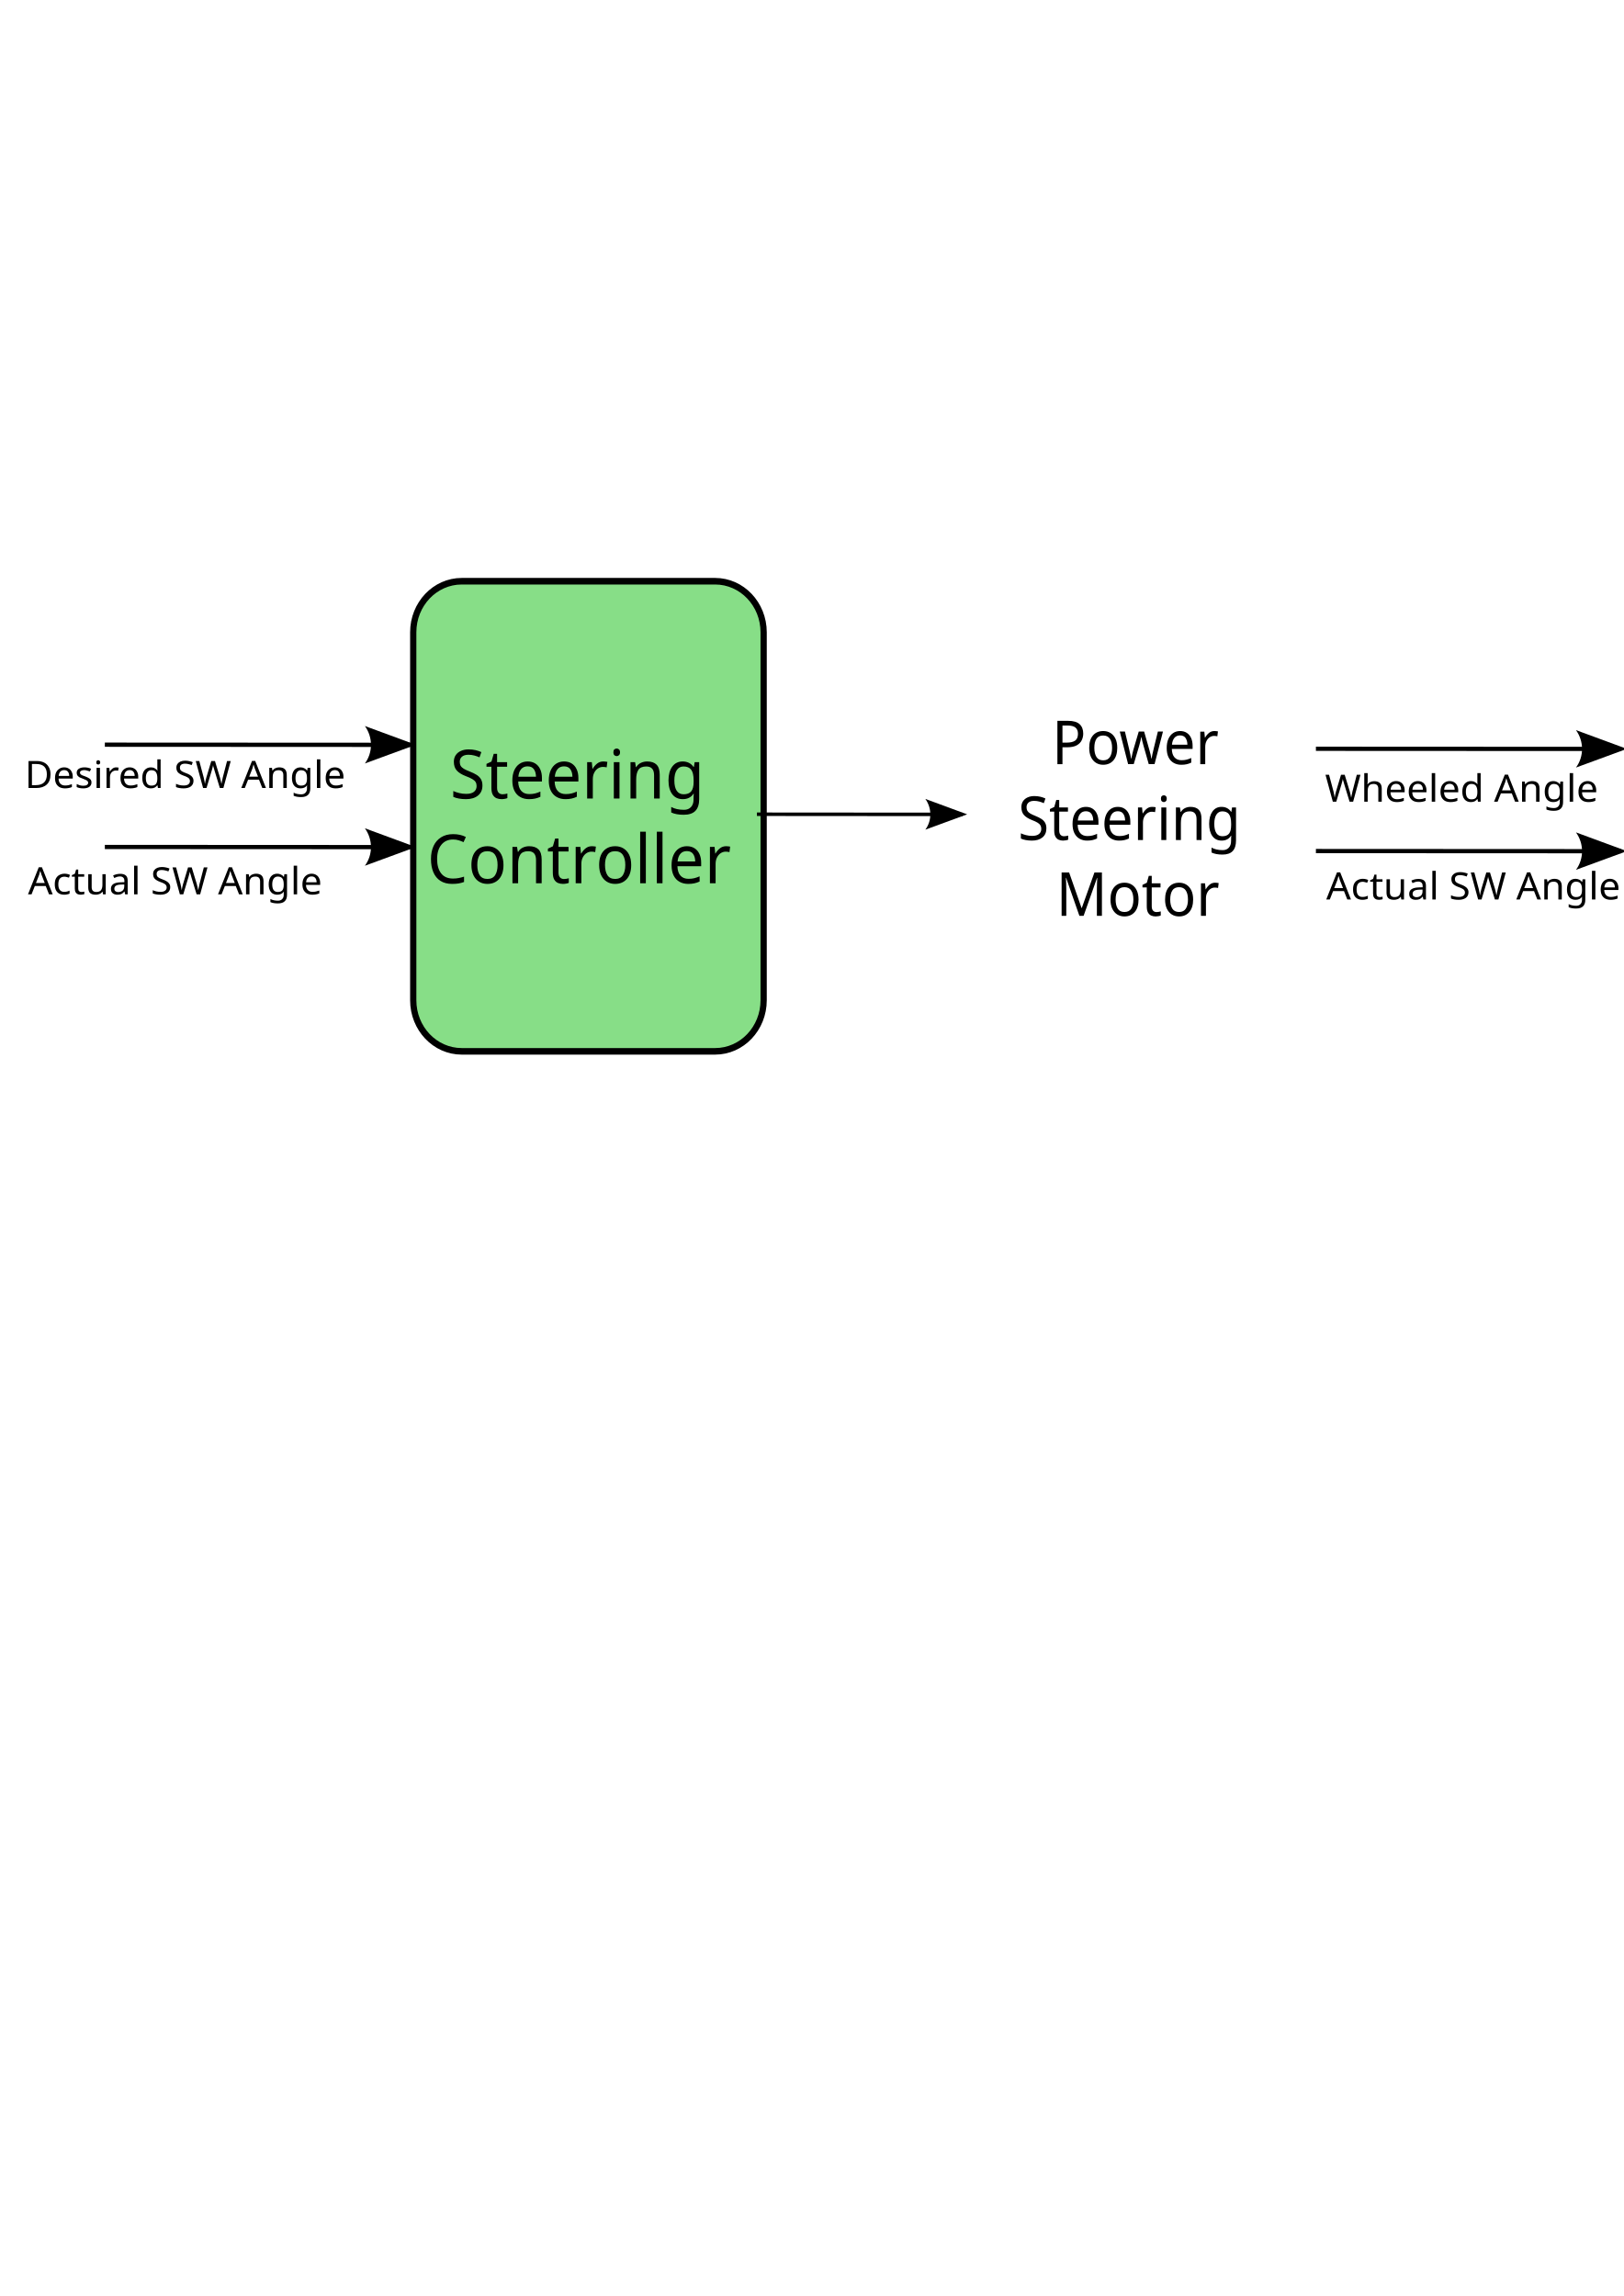
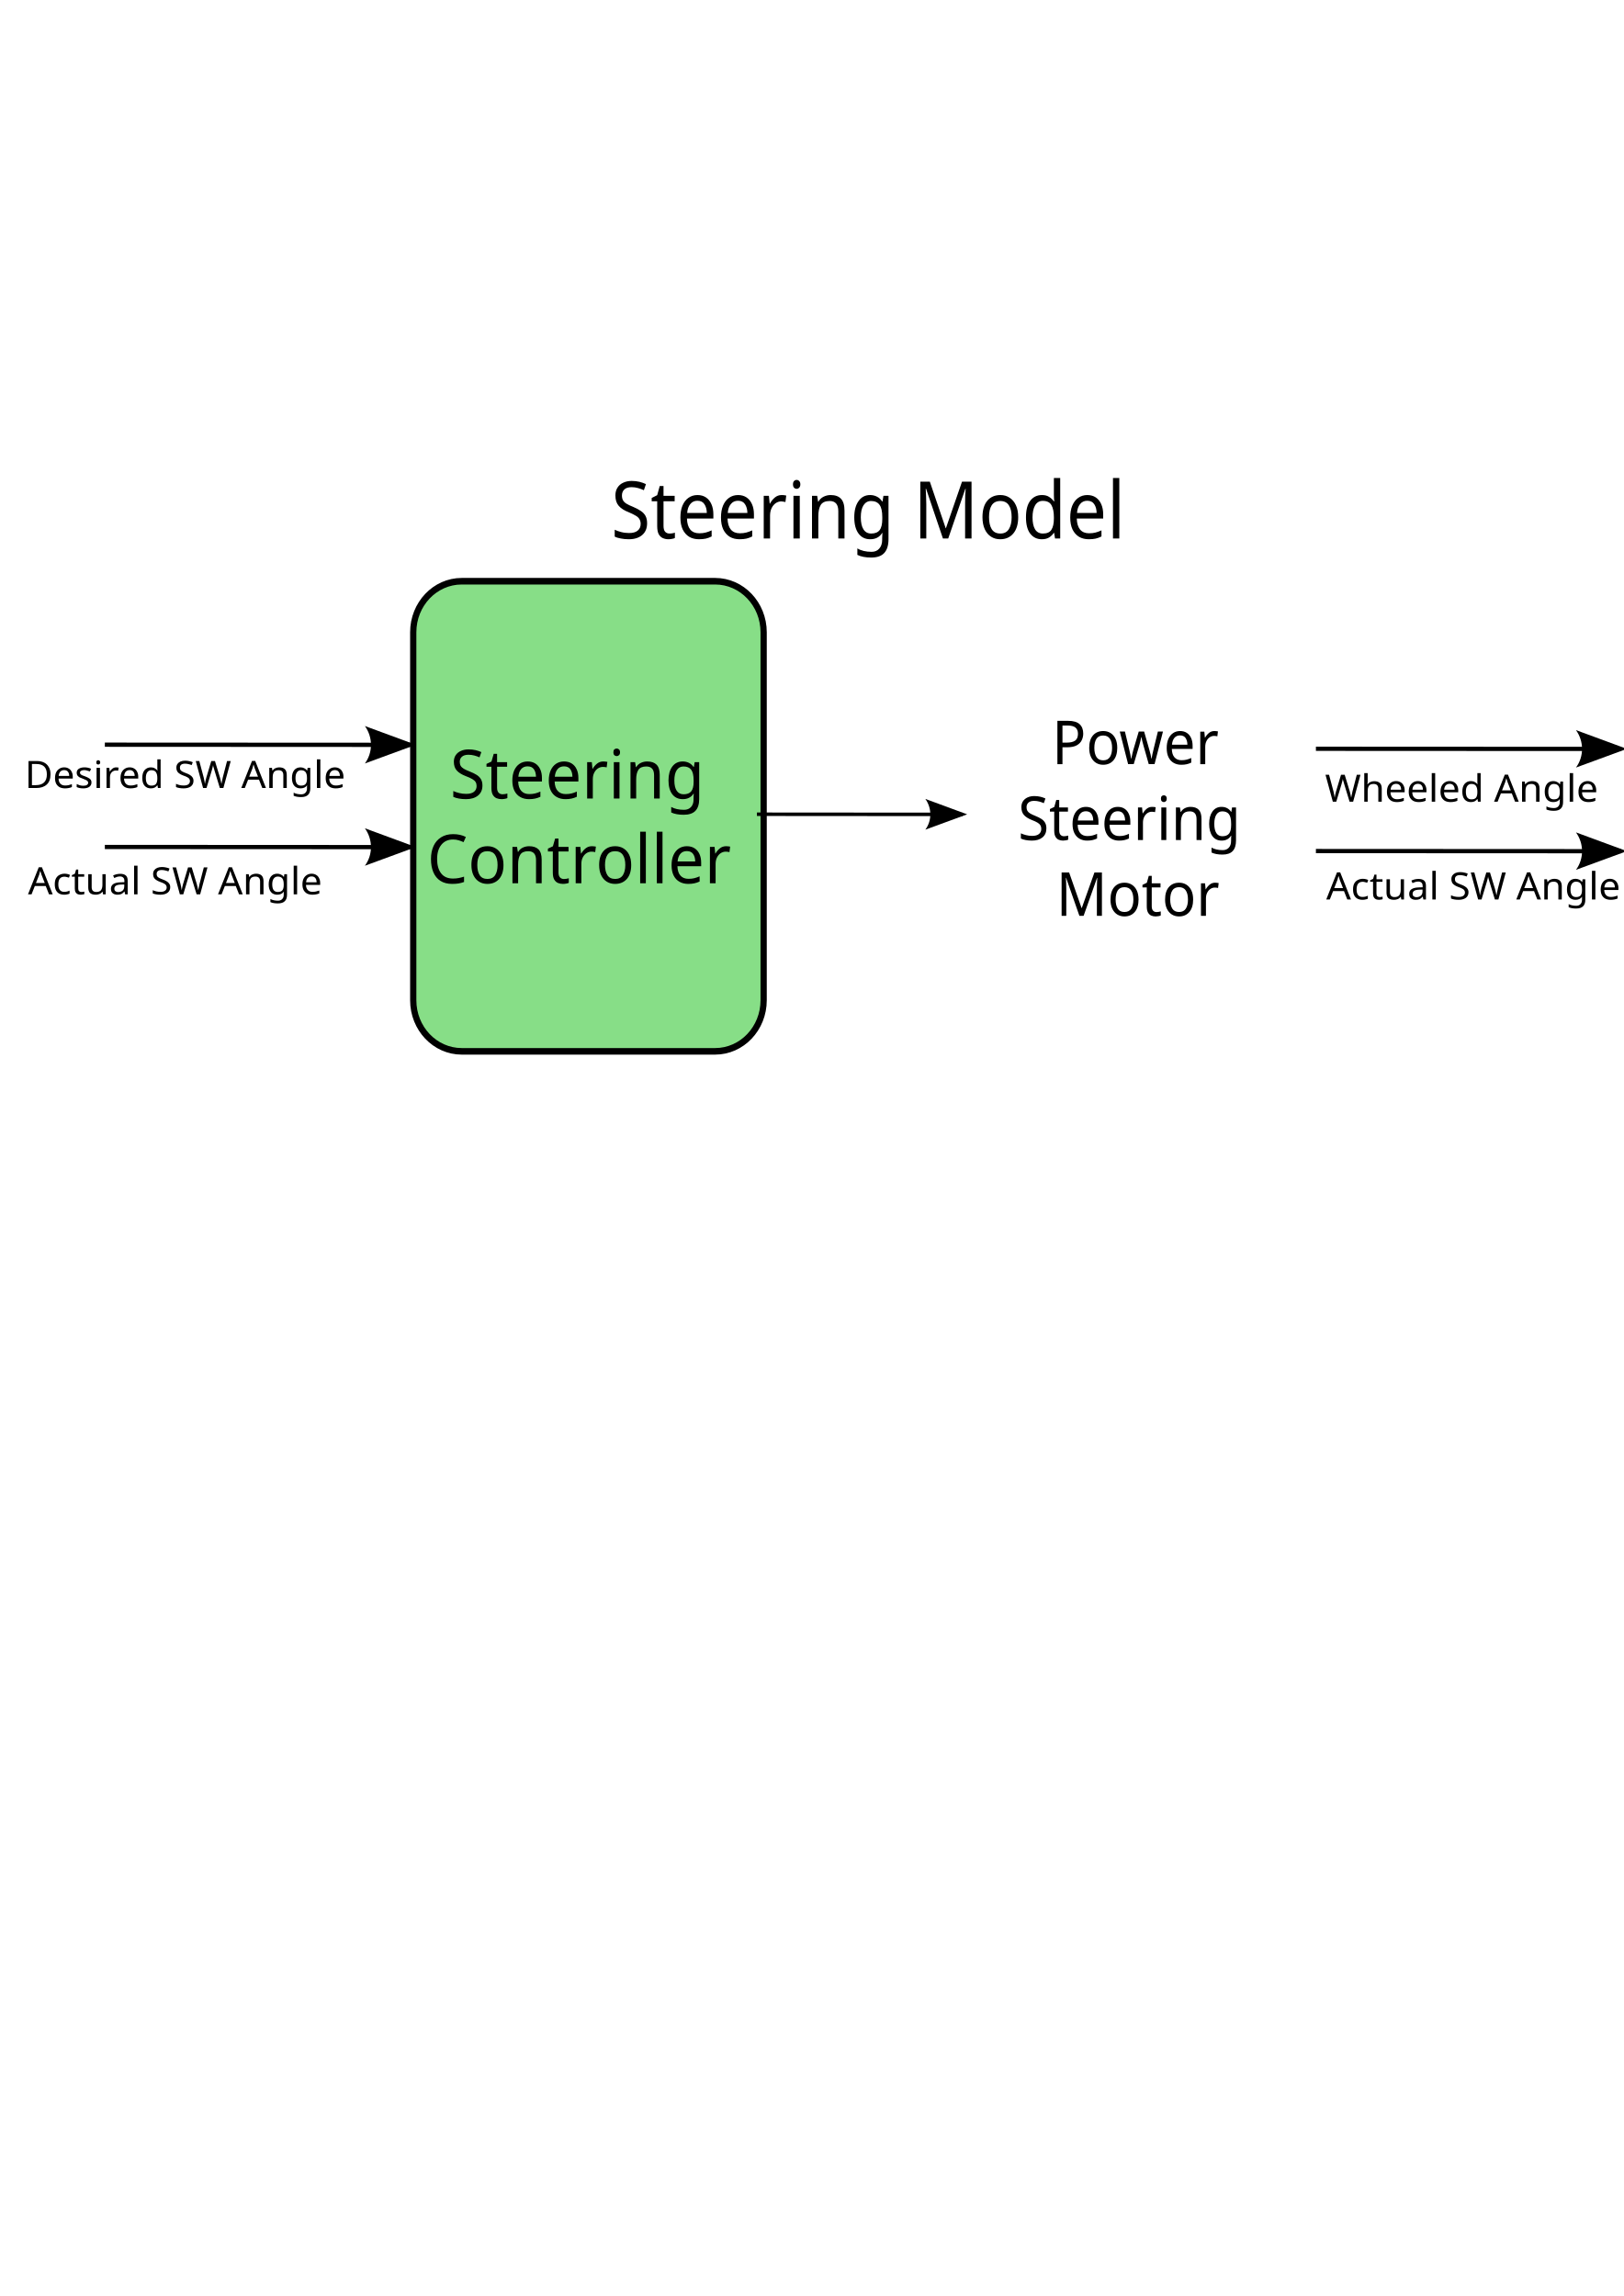
<svg xmlns="http://www.w3.org/2000/svg" width="210mm" height="297mm" viewBox="0 0 210 297" version="1.1" id="svg5">
  <defs id="defs2">
    <linearGradient id="linearGradient102493">
      <stop style="stop-color:#ffb380;stop-opacity:1;" offset="0" id="stop102491" />
    </linearGradient>
    <marker style="overflow:visible;" id="marker97420" refX="0.0" refY="0.0" orient="auto">
      <path transform="scale(1.1) rotate(180) translate(1,0)" d="M 8.719,4.034 L -2.207,0.016 L 8.719,-4.002 C 6.973,-1.63 6.983,1.616 8.719,4.034 z " style="fill-rule:evenodd;fill:context-stroke;stroke-width:0.625;stroke-linejoin:round;" id="path97418" />
    </marker>
    <rect x="0" y="290" width="140" height="50" id="rect75955" />
    <rect x="0" y="400" width="130" height="60" id="rect67575" />
    <rect x="300" y="410" width="140" height="100" id="rect48452" />
    <marker style="overflow:visible;" id="Arrow2Lend" refX="0.0" refY="0.0" orient="auto">
      <path transform="scale(1.1) rotate(180) translate(1,0)" d="M 8.719,4.034 L -2.207,0.016 L 8.719,-4.002 C 6.973,-1.63 6.983,1.616 8.719,4.034 z " style="fill-rule:evenodd;fill:context-stroke;stroke-width:0.625;stroke-linejoin:round;" id="path38825" />
    </marker>
    <marker style="overflow:visible;" id="Arrow1Lend" refX="0.0" refY="0.0" orient="auto">
      <path transform="scale(0.8) rotate(180) translate(12.5,0)" style="fill-rule:evenodd;fill:context-stroke;stroke:context-stroke;stroke-width:1.0pt;" d="M 0.0,0.0 L 5.0,-5.0 L -12.5,0.0 L 5.0,5.0 L 0.0,0.0 z " id="path38807" />
    </marker>
    <rect x="159.335" y="183.02" width="155.028" height="112.683" id="rect2367" />
    <rect x="159.335" y="183.02" width="155.028" height="112.683" id="rect2367-6" />
    <marker style="overflow:visible" id="marker97420-8" refX="0" refY="0" orient="auto">
      <path transform="matrix(-1.1,0,0,-1.1,-1.1,0)" d="M 8.719,4.034 -2.207,0.016 8.719,-4.002 c -1.745,2.372 -1.735,5.617 -6e-7,8.035 z" style="fill:context-stroke;fill-rule:evenodd;stroke-width:0.625;stroke-linejoin:round" id="path97418-9" />
    </marker>
    <marker style="overflow:visible" id="marker97420-5" refX="0" refY="0" orient="auto">
      <path transform="matrix(-1.1,0,0,-1.1,-1.1,0)" d="M 8.719,4.034 -2.207,0.016 8.719,-4.002 c -1.745,2.372 -1.735,5.617 -6e-7,8.035 z" style="fill:context-stroke;fill-rule:evenodd;stroke-width:0.625;stroke-linejoin:round" id="path97418-3" />
    </marker>
    <marker style="overflow:visible" id="marker97420-1" refX="0" refY="0" orient="auto">
      <path transform="matrix(-1.1,0,0,-1.1,-1.1,0)" d="M 8.719,4.034 -2.207,0.016 8.719,-4.002 c -1.745,2.372 -1.735,5.617 -6e-7,8.035 z" style="fill:context-stroke;fill-rule:evenodd;stroke-width:0.625;stroke-linejoin:round" id="path97418-2" />
    </marker>
    <marker style="overflow:visible" id="Arrow2Lend-2" refX="0" refY="0" orient="auto">
      <path transform="matrix(-1.1,0,0,-1.1,-1.1,0)" d="M 8.719,4.034 -2.207,0.016 8.719,-4.002 c -1.745,2.372 -1.735,5.617 -6e-7,8.035 z" style="fill:context-stroke;fill-rule:evenodd;stroke-width:0.625;stroke-linejoin:round" id="path38825-8" />
    </marker>
    <marker style="overflow:visible" id="Arrow2Lend-2-8" refX="0" refY="0" orient="auto">
      <path transform="matrix(-1.1,0,0,-1.1,-1.1,0)" d="M 8.719,4.034 -2.207,0.016 8.719,-4.002 c -1.745,2.372 -1.735,5.617 -6e-7,8.035 z" style="fill:context-stroke;fill-rule:evenodd;stroke-width:0.625;stroke-linejoin:round" id="path38825-8-0" />
    </marker>
    <marker style="overflow:visible" id="Arrow2Lend-2-3" refX="0" refY="0" orient="auto">
      <path transform="matrix(-1.1,0,0,-1.1,-1.1,0)" d="M 8.719,4.034 -2.207,0.016 8.719,-4.002 c -1.745,2.372 -1.735,5.617 -6e-7,8.035 z" style="fill:context-stroke;fill-rule:evenodd;stroke-width:0.625;stroke-linejoin:round" id="path38825-8-8" />
    </marker>
    <marker style="overflow:visible" id="Arrow2Lend-2-3-1" refX="0" refY="0" orient="auto">
      <path transform="matrix(-1.1,0,0,-1.1,-1.1,0)" d="M 8.719,4.034 -2.207,0.016 8.719,-4.002 c -1.745,2.372 -1.735,5.617 -6e-7,8.035 z" style="fill:context-stroke;fill-rule:evenodd;stroke-width:0.625;stroke-linejoin:round" id="path38825-8-8-7" />
    </marker>
  </defs>
  <g id="layer1">
    <g id="g17690" transform="translate(83.08932,47.90103)">
      <text xml:space="preserve" transform="matrix(0.2645833,0,0,0.2645833,-82.4156,-46.52494)" id="text75953" style="font-style:normal;font-weight:normal;font-size:21.333px;line-height:1.25;font-family:sans-serif;white-space:pre;shape-inside:url(#rect75955);fill:#000000;fill-opacity:1;stroke:none" />
      <g id="g97625">
        <g id="g60949" transform="matrix(0.8403288,0,0,0.8846154,6.696381,4.187344)" />
        <g id="g100123" transform="translate(-0.3405611,1.289941)">
          <g id="g100097" />
          <g id="g100286">
            <text xml:space="preserve" style="font-style:normal;font-weight:normal;font-size:4.939px;line-height:1.25;font-family:sans-serif;fill:#000000;fill-opacity:1;stroke:none;stroke-width:0.184" x="-78.602" y="53.376" id="text77963" transform="scale(1.012077,0.9880671)">
              <tspan id="tspan77961" style="font-size:4.939px;stroke-width:0.184" x="-78.602" y="53.376">Desired SW Angle</tspan>
            </text>
            <text xml:space="preserve" style="font-style:normal;font-weight:normal;font-size:4.939px;line-height:1.25;font-family:sans-serif;fill:#000000;fill-opacity:1;stroke:none;stroke-width:0.184" x="87.562" y="55.175" id="text77963-5" transform="scale(1.012077,0.9880671)">
              <tspan id="tspan77961-4" style="font-size:4.939px;stroke-width:0.184" x="87.562" y="55.175">Wheeled Angle</tspan>
            </text>
            <text xml:space="preserve" style="font-style:normal;font-weight:normal;font-size:4.939px;line-height:1.25;font-family:sans-serif;fill:#000000;fill-opacity:1;stroke:none;stroke-width:0.184" x="-78.182" y="67.3" id="text77963-3" transform="scale(1.012077,0.9880671)">
              <tspan id="tspan77961-9" style="font-size:4.939px;stroke-width:0.184" x="-78.182" y="67.3">Actual SW Angle</tspan>
            </text>
            <text xml:space="preserve" style="font-style:normal;font-weight:normal;font-size:4.939px;line-height:1.25;font-family:sans-serif;fill:#000000;fill-opacity:1;stroke:none;stroke-width:0.184" x="87.721" y="67.969" id="text77963-4" transform="scale(1.012077,0.9880671)">
              <tspan id="tspan77961-44" style="font-size:4.939px;stroke-width:0.184" x="87.721" y="67.969">Actual SW Angle</tspan>
            </text>
            <g id="g27969" transform="matrix(0.8403288,0,0,0.8846154,12.57649,3.086332)">
              <rect style="mix-blend-mode:hue;fill:#ffb380;fill-opacity:1;fill-rule:evenodd;stroke-width:0.844;stroke:#000000;stroke-opacity:1;stroke-miterlimit:4;stroke-dasharray:none" id="rect31" width="53.931" height="68.743" x="34.941" y="26.206" ry="7.417" />
              <text xml:space="preserve" transform="matrix(0.3261992,0,0,0.3326719,-15.63775,-16.33289)" id="text2365" style="font-style:normal;font-weight:normal;font-size:26.667px;line-height:1.25;font-family:sans-serif;text-align:center;letter-spacing:0px;word-spacing:0px;white-space:pre;shape-inside:url(#rect2367);fill:#000000;fill-opacity:1;stroke:none" x="55.475" y="0">
-                 <tspan x="196.497" y="207.348" id="tspan78817">Power </tspan>
-                 <tspan x="180.501" y="240.682" id="tspan78819">Steering </tspan>
-                 <tspan x="198.483" y="274.015" id="tspan78821">Motor </tspan>
+                 <tspan x="196.497" y="207.348" id="tspan9893">Power </tspan>
+                 <tspan x="180.501" y="240.682" id="tspan9895">Steering </tspan>
+                 <tspan x="198.483" y="274.015" id="tspan9897">Motor </tspan>
              </text>
              <tspan x="180.501" y="240.682" id="tspan128">Steering </tspan>
              <tspan x="198.483" y="274.015" id="tspan130">Motor</tspan>
            </g>
+ 


=======
                   id="tspan188"&gt;Power </g>
          <tspan x="180.501" y="240.682" id="tspan190">Steering </tspan>
          <tspan x="198.483" y="274.015" id="tspan192">Motor</tspan>
        </g>


+ 
&gt;&gt;&gt;&gt;&gt;&gt;&gt; 2af1530f4eea72fb02242e1ca3d8c5b29aea5f2f
            </g>
      <g id="g27969-2" transform="matrix(0.8403288,0,0,0.8846154,-59.00555,4.101589)">
        <rect style="fill:#87de87;fill-rule:evenodd;stroke:#000000;stroke-width:0.96;stroke-miterlimit:4;stroke-dasharray:none;stroke-opacity:1" id="rect31-8" width="53.931" height="68.743" x="34.941" y="26.206" ry="7.466" />
        <text xml:space="preserve" transform="matrix(0.3728497,0,0,0.3717333,-26.70086,-19.10258)" id="text2365-8" style="font-style:normal;font-weight:normal;font-size:26.667px;line-height:1.25;font-family:sans-serif;text-align:center;letter-spacing:0px;word-spacing:0px;white-space:pre;shape-inside:url(#rect2367-6);fill:#000000;fill-opacity:1;stroke:none" x="55.475" y="0">
-           <tspan x="180.501" y="207.348" id="tspan78823">Steering </tspan>
-           <tspan x="171.022" y="240.682" id="tspan78825">Controller </tspan>
+           <tspan x="180.501" y="207.348" id="tspan9899">Steering </tspan>
+           <tspan x="171.022" y="240.682" id="tspan9901">Controller </tspan>
        </text>
        <tspan x="171.022" y="240.682" id="tspan134">Controller</tspan>
      </g>
    </g>
    <path style="fill:none;fill-rule:evenodd;stroke:#000000;stroke-width:0.548;stroke-linecap:butt;stroke-linejoin:miter;stroke-miterlimit:4;stroke-dasharray:none;stroke-opacity:1;marker-end:url(#Arrow2Lend)" d="m 13.56,96.33 39.491,0.02" id="path37907" />
    <path style="fill:none;fill-rule:evenodd;stroke:#000000;stroke-width:0.548;stroke-linecap:butt;stroke-linejoin:miter;stroke-miterlimit:4;stroke-dasharray:none;stroke-opacity:1;marker-end:url(#Arrow2Lend-2)" d="m 13.56,109.559 39.491,0.02" id="path37907-6" />
    <path style="fill:none;fill-rule:evenodd;stroke:#000000;stroke-width:0.548;stroke-linecap:butt;stroke-linejoin:miter;stroke-miterlimit:4;stroke-dasharray:none;stroke-opacity:1;marker-end:url(#Arrow2Lend-2-3)" d="m 170.193,96.859 39.492,0.02" id="path37907-6-70" />
    <path style="fill:none;fill-rule:evenodd;stroke:#000000;stroke-width:0.548;stroke-linecap:butt;stroke-linejoin:miter;stroke-miterlimit:4;stroke-dasharray:none;stroke-opacity:1;marker-end:url(#Arrow2Lend-2-3-1)" d="m 170.193,110.088 39.492,0.02" id="path37907-6-70-5" />
    <path style="fill:none;fill-rule:evenodd;stroke:#000000;stroke-width:0.45;stroke-linecap:butt;stroke-linejoin:miter;stroke-miterlimit:4;stroke-dasharray:none;stroke-opacity:1;marker-end:url(#Arrow2Lend-2-8)" d="m 97.896,105.326 26.593,0.02" id="path37907-6-7" />


+ 
=======
-                    id="tspan194"&gt;Steering </g>
+                    id="tspan194"&gt;Steering <text xml:space="preserve" style="font-style:normal;font-variant:normal;font-weight:normal;font-stretch:normal;font-size:9.786px;line-height:1.25;font-family:sans-serif;-inkscape-font-specification:'sans-serif, Normal';font-variant-ligatures:normal;font-variant-caps:normal;font-variant-numeric:normal;font-variant-east-asian:normal;fill:#000000;fill-opacity:1;stroke:none;stroke-width:0.245" x="83.124" y="66.221" id="text110850" transform="scale(0.9507027,1.051853)">
+       <tspan id="tspan9861" x="83.124" y="66.221" style="stroke-width:0.245">Steering Model</tspan>
+       <tspan id="tspan9863" x="83.124" y="78.454" style="stroke-width:0.245" />
+     </text>
+   </g>
  <tspan x="171.022" y="240.682" id="tspan196">Controller</tspan>
</svg>
